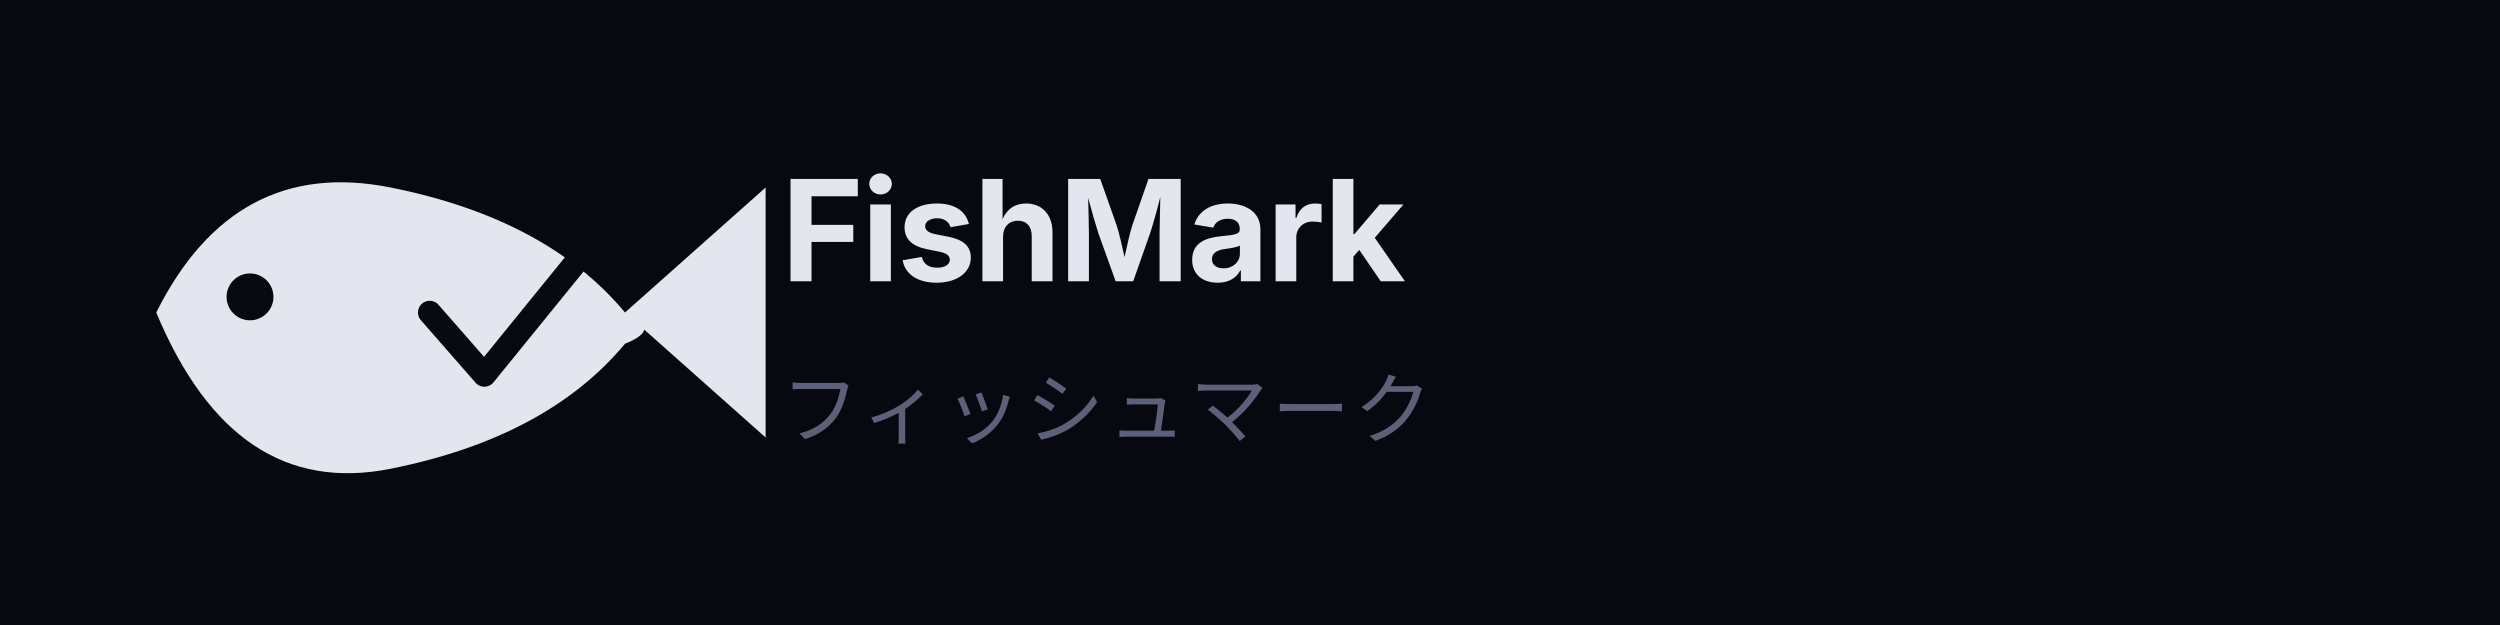
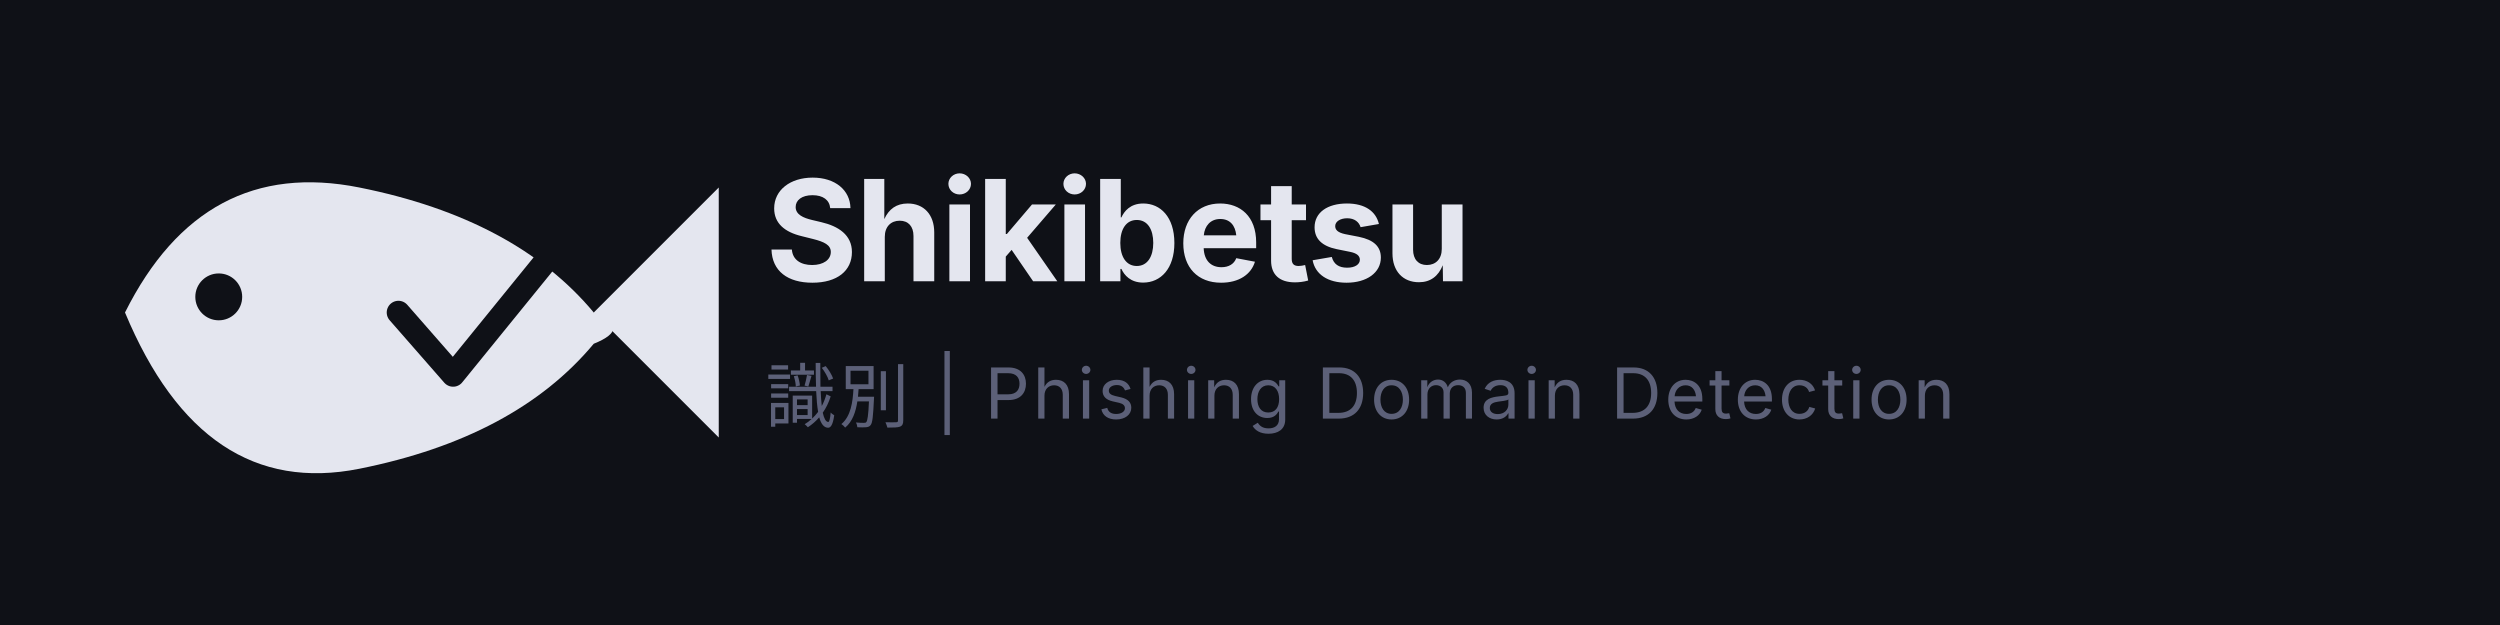
<svg xmlns="http://www.w3.org/2000/svg" viewBox="0 0 320 80" width="320" height="80">
-   <rect width="320" height="80" fill="#080910" />
-   <g transform="translate(20, 12)">
+   <rect width="320" height="80" fill="#0f1117" />
+   <g transform="translate(16, 12)">
    <path d="M0 28 Q10 8 30 12 Q50 16 60 28 Q65 30 60 32 Q50 44 30 48 Q10 52 0 28Z" fill="#e4e6ef" />
-     <path d="M60 28 L78 12 L78 44 Z" fill="#e4e6ef" />
-     <circle cx="12" cy="26" r="3" fill="#080910" />
-     <path d="M35 28 L42 36 L55 20" stroke="#080910" stroke-width="3" fill="none" stroke-linecap="round" stroke-linejoin="round" />
+     <path d="M60 28 L76 12 L76 44 Z" fill="#e4e6ef" />
+     <circle cx="12" cy="26" r="3" fill="#0f1117" />
+     <path d="M35 28 L42 36 L55 20" stroke="#0f1117" stroke-width="3" fill="none" stroke-linecap="round" stroke-linejoin="round" />
  </g>
-   <text x="100" y="36" font-family="Inter,system-ui,sans-serif" font-size="18" font-weight="700" fill="#e4e6ef" letter-spacing="-0.3">FishMark</text>
-   <text x="100" y="56" font-family="Inter,system-ui,sans-serif" font-size="10" fill="#5c6078" letter-spacing="0.5">フィッシュマーク</text>
+   <text x="98" y="36" font-family="Inter,system-ui,sans-serif" font-size="18" font-weight="700" fill="#e4e6ef" letter-spacing="-0.3">Shikibetsu</text>
+   <text x="98" y="54" font-family="Inter,system-ui,sans-serif" font-size="9" fill="#5c6078" letter-spacing="0.4">識別  |  Phishing Domain Detection</text>
</svg>
